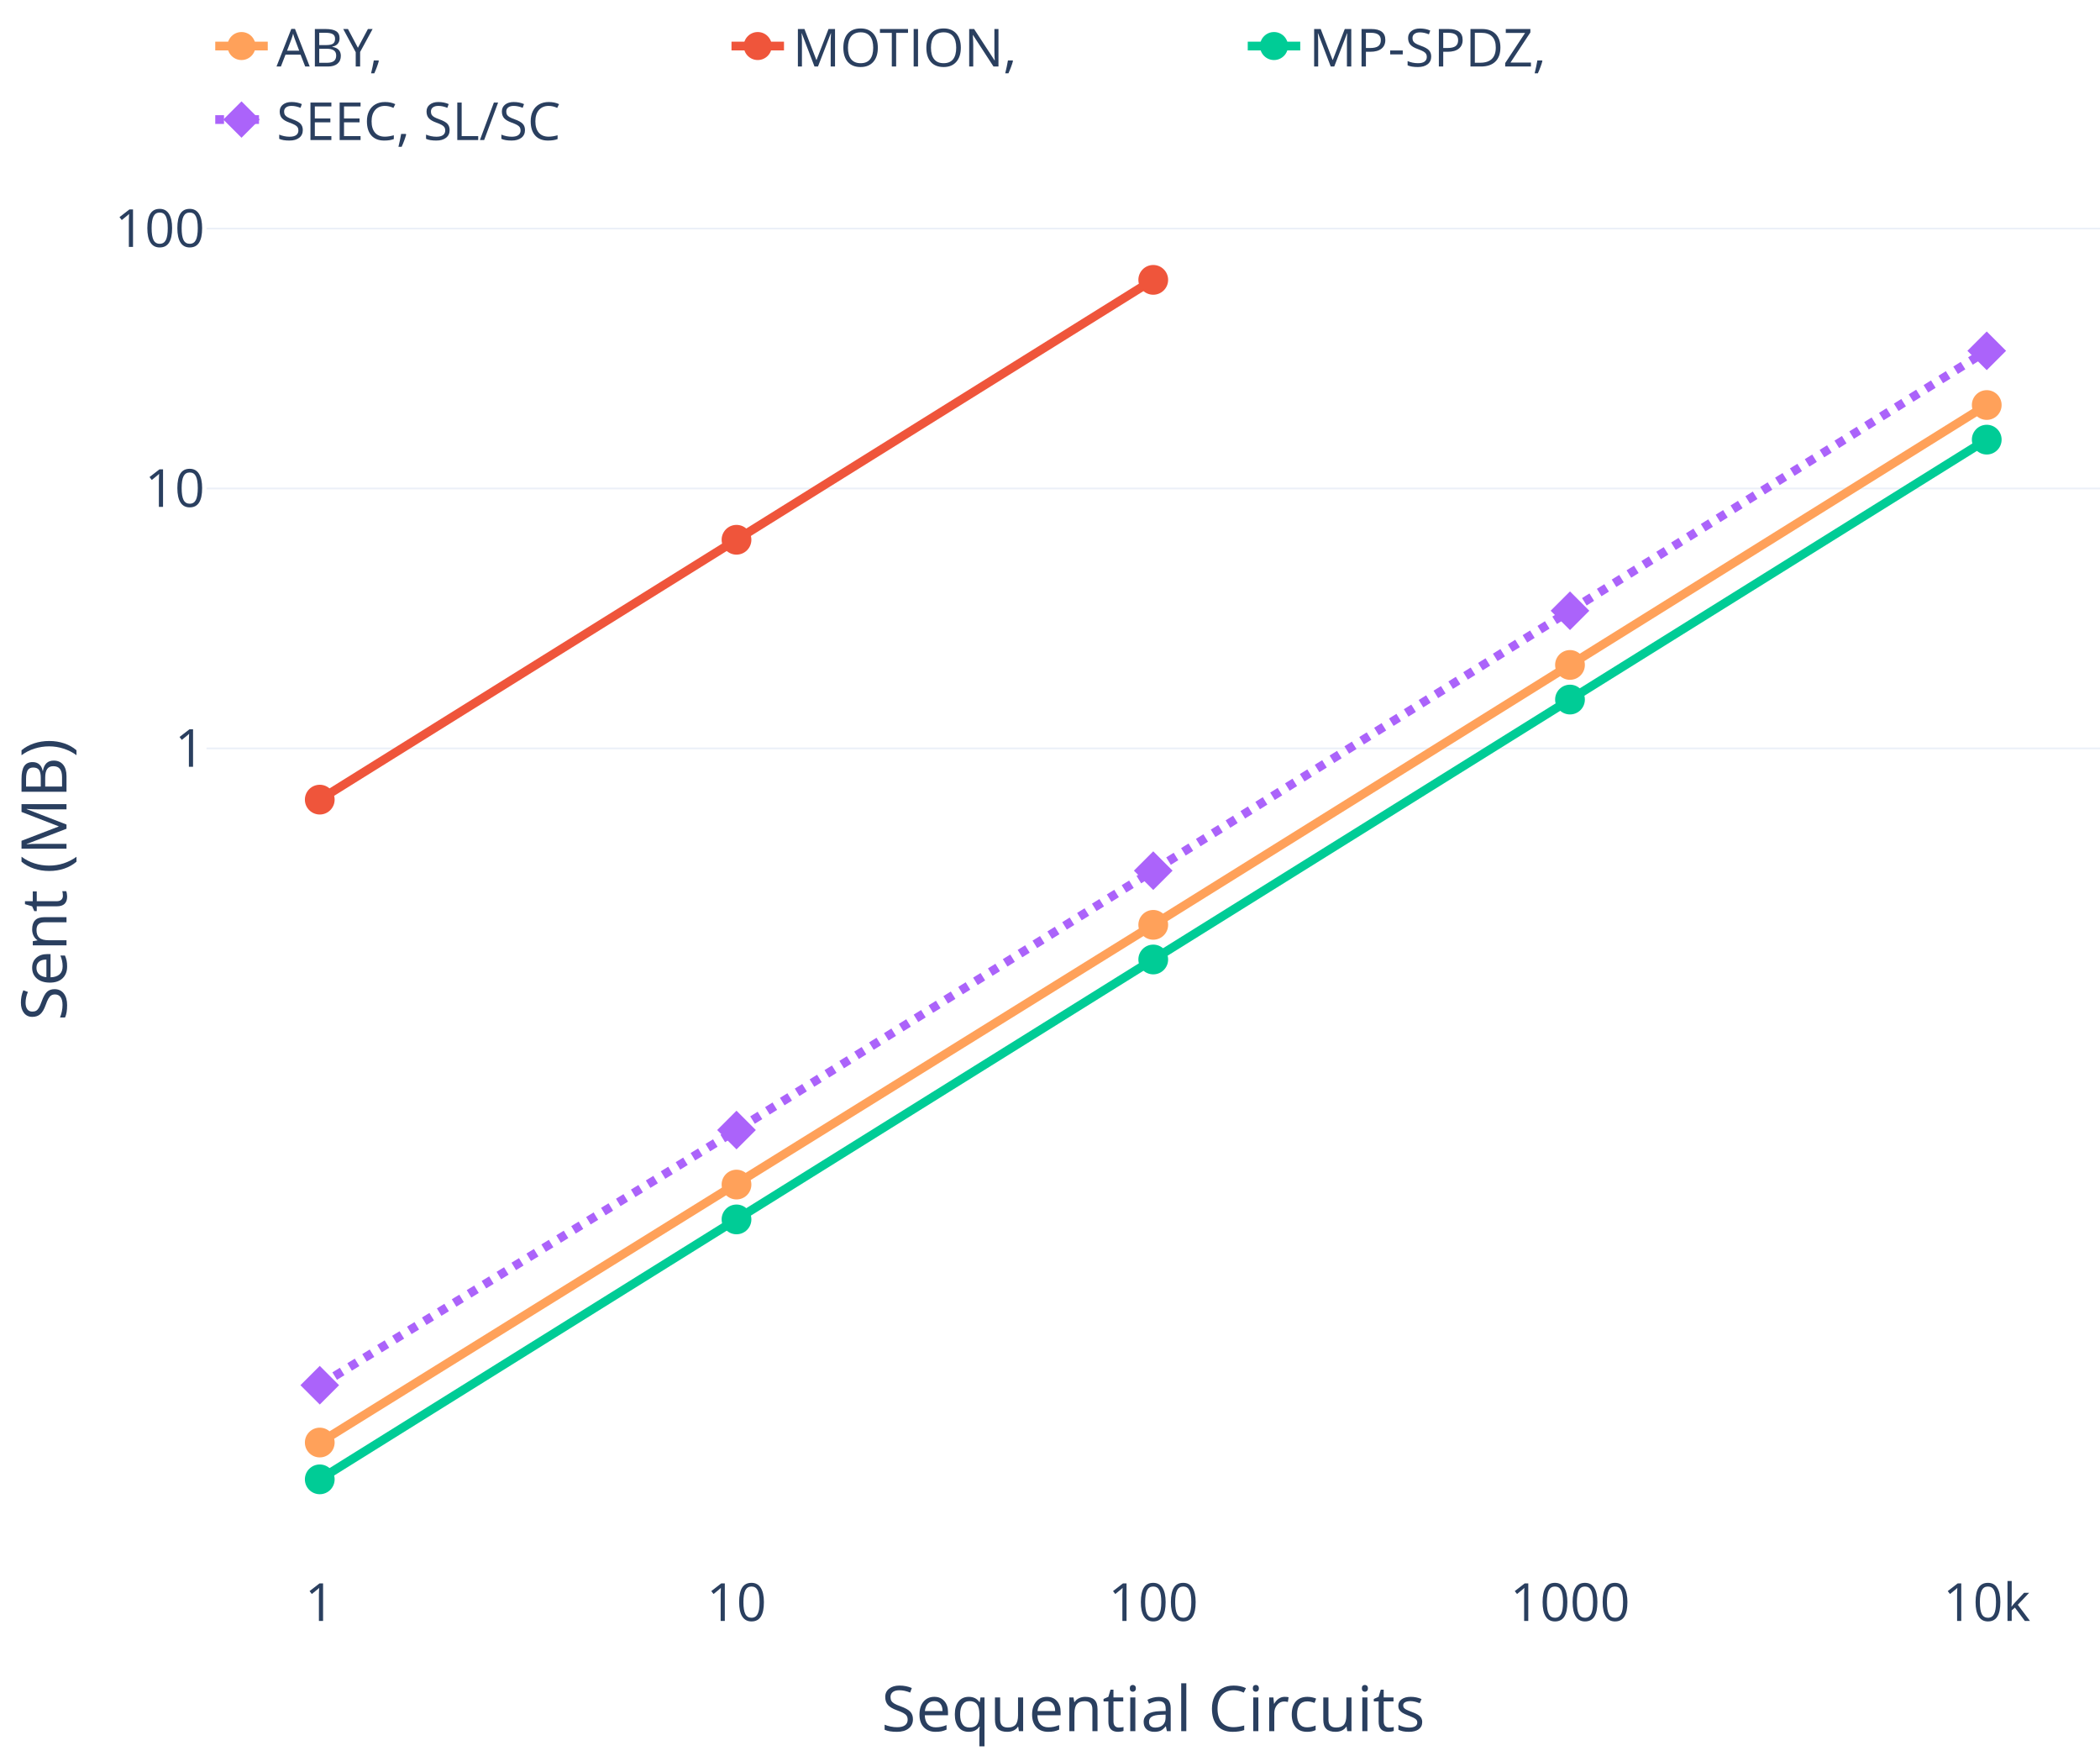
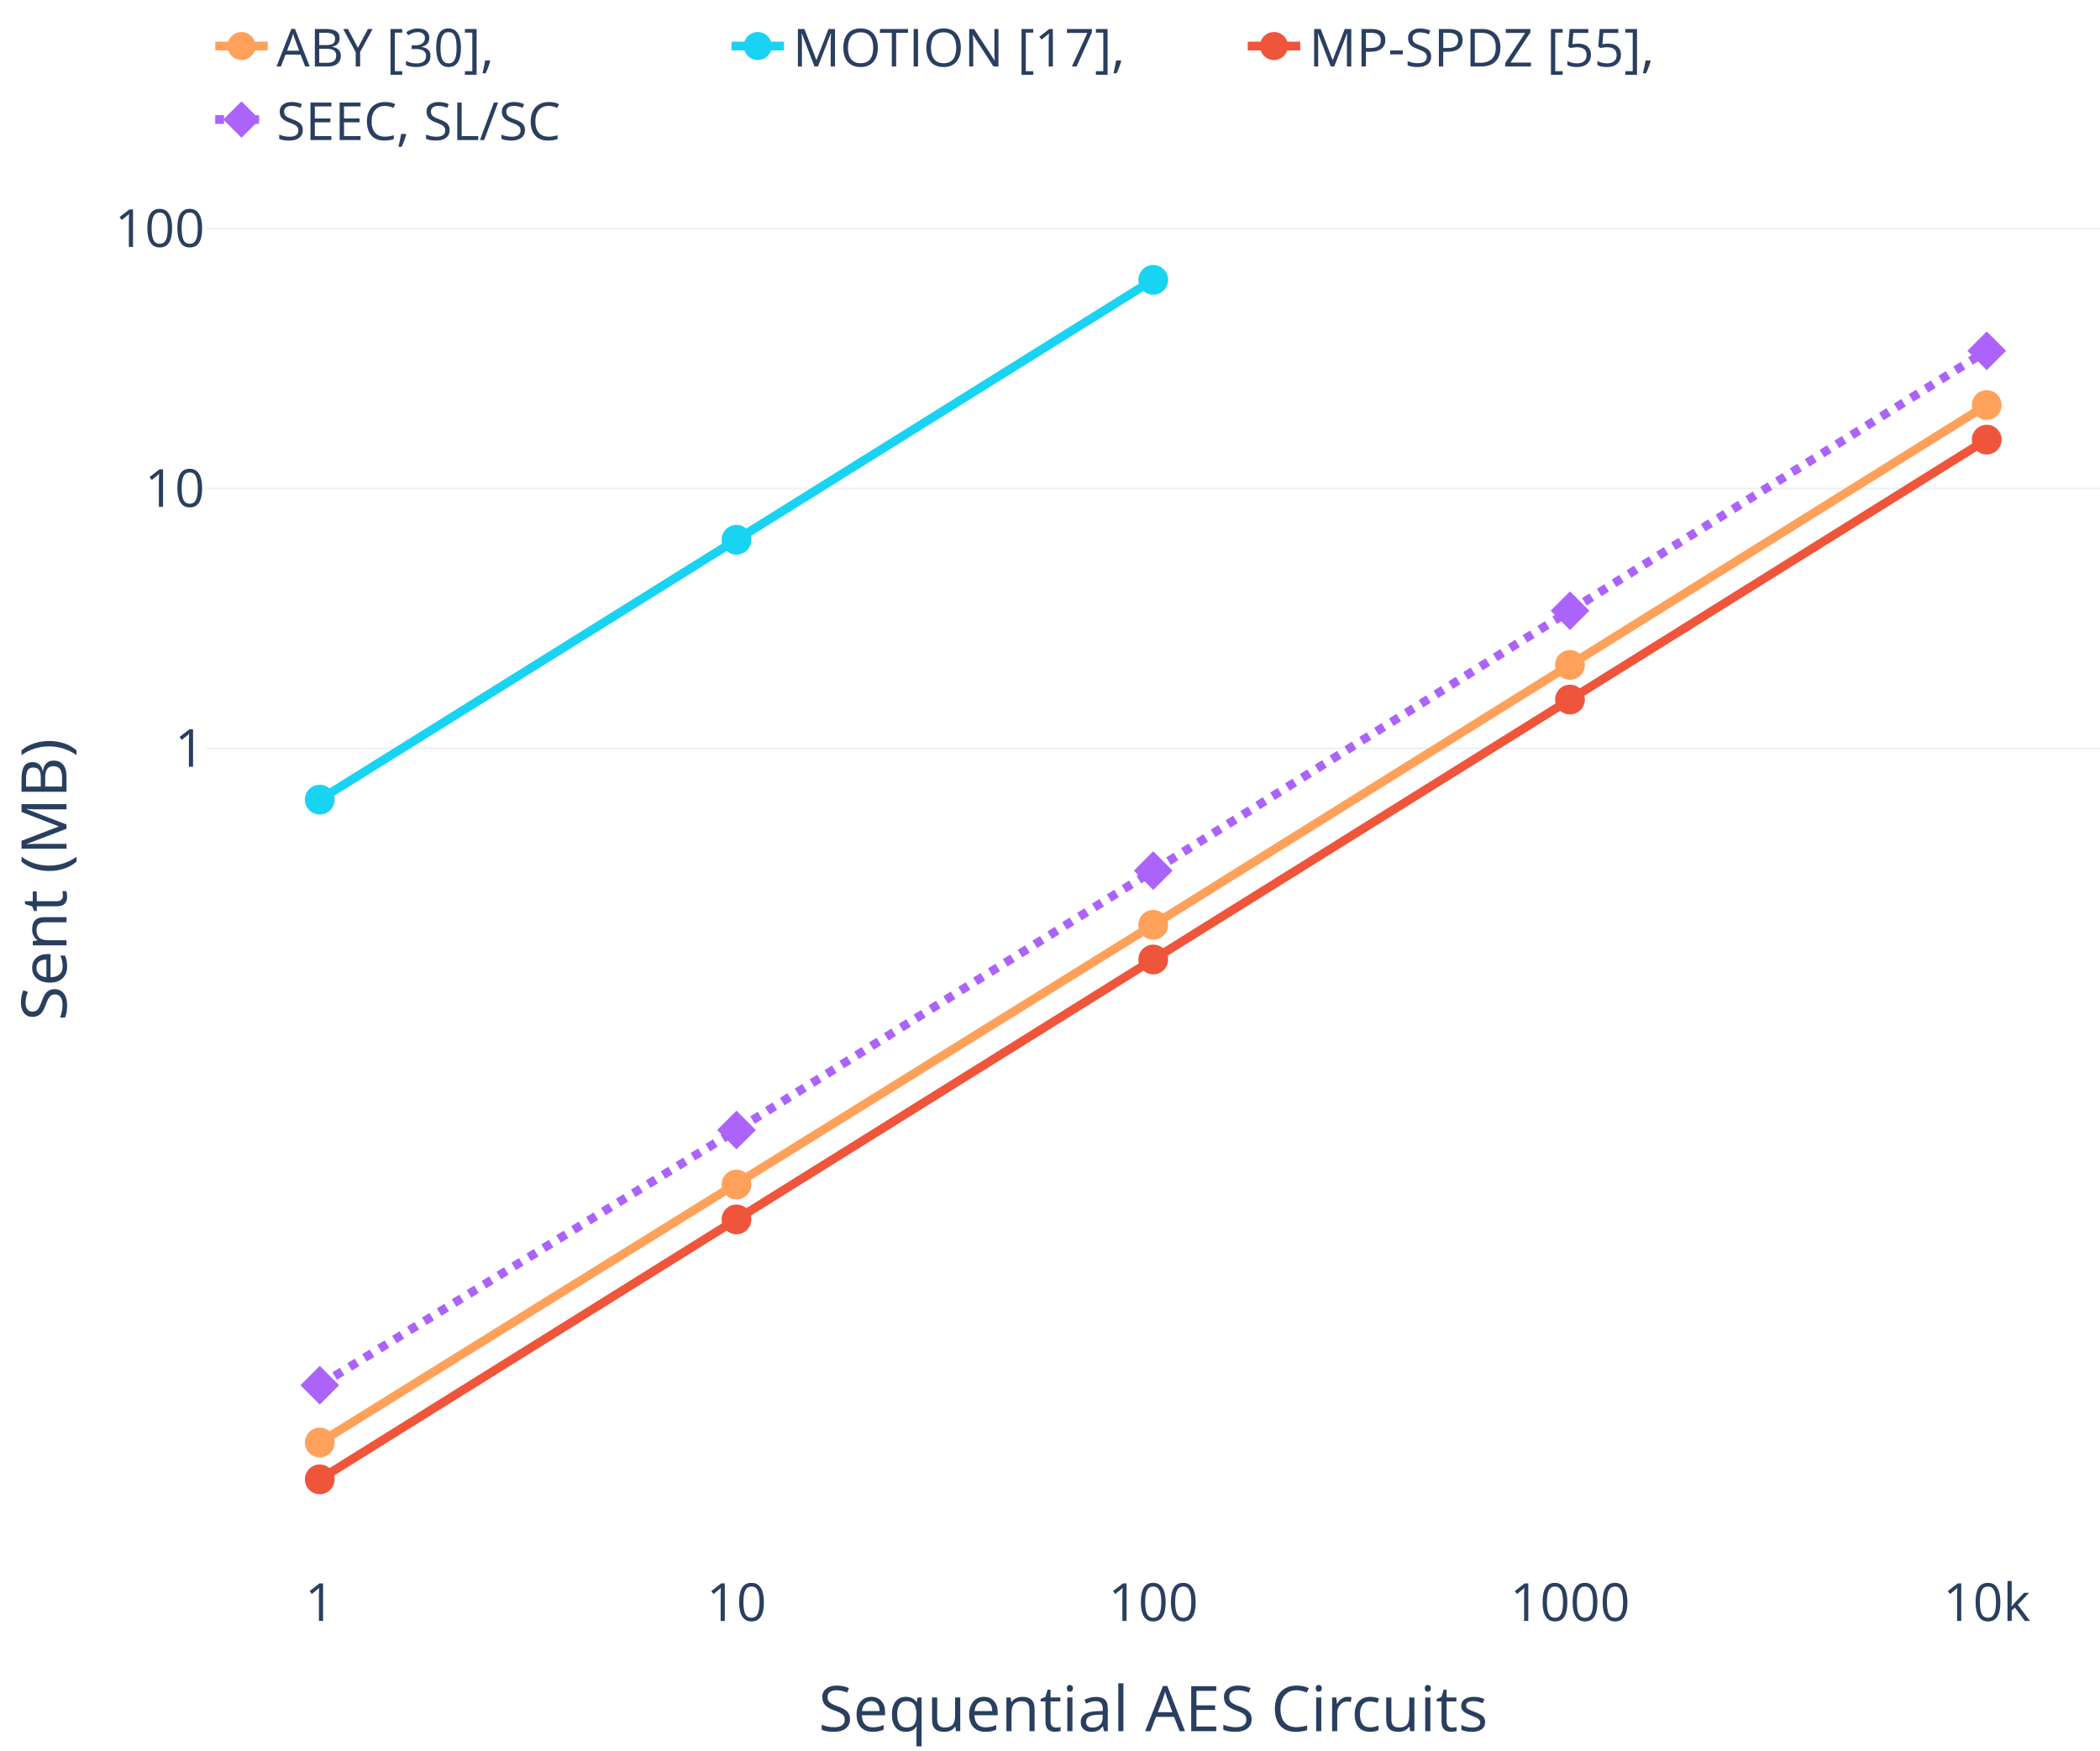
<svg xmlns="http://www.w3.org/2000/svg" class="main-svg" width="1200" height="1000" style="" viewBox="0 0 1200 1000">
  <rect x="0" y="0" width="1200" height="1000" style="fill: rgb(255, 255, 255); fill-opacity: 1;" />
-   <defs id="defs-11ca6d">
+   <defs id="defs-9e1a3a">
    <g class="clips">
-       <clipPath id="clip11ca6dxyplot" class="plotclip">
+       <clipPath id="clip9e1a3axyplot" class="plotclip">
        <rect width="1082" height="785" />
      </clipPath>
-       <clipPath class="axesclip" id="clip11ca6dx">
+       <clipPath class="axesclip" id="clip9e1a3ax">
        <rect x="118" y="0" width="1082" height="1000" />
      </clipPath>
-       <clipPath class="axesclip" id="clip11ca6dy">
+       <clipPath class="axesclip" id="clip9e1a3ay">
        <rect x="0" y="110" width="1200" height="785" />
      </clipPath>
-       <clipPath class="axesclip" id="clip11ca6dxy">
+       <clipPath class="axesclip" id="clip9e1a3axy">
        <rect x="118" y="110" width="1082" height="785" />
      </clipPath>
    </g>
    <g class="gradients" />
    <g class="patterns" />
  </defs>
  <g class="bglayer" />
  <g class="layer-below">
    <g class="imagelayer" />
    <g class="shapelayer" />
  </g>
  <g class="cartesianlayer">
    <g class="subplot xy">
      <g class="layer-subplot">
        <g class="shapelayer" />
        <g class="imagelayer" />
      </g>
      <g class="minor-gridlayer">
        <g class="x" />
        <g class="y" />
      </g>
      <g class="gridlayer">
        <g class="x" />
        <g class="y">
          <path class="ygrid crisp" transform="translate(0,427.55)" d="M118,0h1082" style="stroke: rgb(235, 240, 248); stroke-opacity: 1; stroke-width: 1px;" />
          <path class="ygrid crisp" transform="translate(0,279.06)" d="M118,0h1082" style="stroke: rgb(235, 240, 248); stroke-opacity: 1; stroke-width: 1px;" />
          <path class="ygrid crisp" transform="translate(0,130.57)" d="M118,0h1082" style="stroke: rgb(235, 240, 248); stroke-opacity: 1; stroke-width: 1px;" />
        </g>
      </g>
      <g class="zerolinelayer" />
      <path class="xlines-below" />
      <path class="ylines-below" />
      <g class="overlines-below" />
      <g class="xaxislayer-below" />
      <g class="yaxislayer-below" />
      <g class="overaxes-below" />
-       <g class="plot" transform="translate(118,110)" clip-path="url(#clip11ca6dxyplot)">
+       <g class="plot" transform="translate(118,110)" clip-path="url(#clip9e1a3axyplot)">
        <g class="scatterlayer mlayer">
-           <g class="trace scatter trace62f014" style="stroke-miterlimit: 2; opacity: 1;">
+           <g class="trace scatter tracedf1d95" style="stroke-miterlimit: 2; opacity: 1;">
            <g class="fills" />
            <g class="errorbars" />
            <g class="lines">
              <path class="js-line" d="M64.72,714.1L541,418.35L779.14,269.87L1017.28,121.39" style="vector-effect: none; fill: none; stroke: rgb(255, 161, 90); stroke-opacity: 1; stroke-width: 5px; opacity: 1;" />
            </g>
            <g class="points">
              <path class="point" transform="translate(64.72,714.1)" d="M8.5,0A8.5,8.5 0 1,1 0,-8.5A8.5,8.5 0 0,1 8.5,0Z" style="opacity: 1; stroke-width: 0px; fill: rgb(255, 161, 90); fill-opacity: 1;" />
              <path class="point" transform="translate(302.86,566.73)" d="M8.5,0A8.5,8.5 0 1,1 0,-8.5A8.5,8.5 0 0,1 8.5,0Z" style="opacity: 1; stroke-width: 0px; fill: rgb(255, 161, 90); fill-opacity: 1;" />
              <path class="point" transform="translate(541,418.35)" d="M8.5,0A8.5,8.5 0 1,1 0,-8.5A8.5,8.5 0 0,1 8.5,0Z" style="opacity: 1; stroke-width: 0px; fill: rgb(255, 161, 90); fill-opacity: 1;" />
              <path class="point" transform="translate(779.14,269.87)" d="M8.5,0A8.5,8.5 0 1,1 0,-8.5A8.5,8.5 0 0,1 8.5,0Z" style="opacity: 1; stroke-width: 0px; fill: rgb(255, 161, 90); fill-opacity: 1;" />
              <path class="point" transform="translate(1017.28,121.39)" d="M8.5,0A8.5,8.5 0 1,1 0,-8.5A8.5,8.5 0 0,1 8.5,0Z" style="opacity: 1; stroke-width: 0px; fill: rgb(255, 161, 90); fill-opacity: 1;" />
            </g>
            <g class="text" />
          </g>
-           <g class="trace scatter tracee00450" style="stroke-miterlimit: 2; opacity: 1;">
-             <g class="fills" />
-             <g class="errorbars" />
-             <g class="lines">
-               <path class="js-line" d="M64.72,346.82L541,49.88" style="vector-effect: none; fill: none; stroke: rgb(239, 85, 59); stroke-opacity: 1; stroke-width: 5px; opacity: 1;" />
-             </g>
-             <g class="points">
-               <path class="point" transform="translate(64.72,346.82)" d="M8.5,0A8.5,8.5 0 1,1 0,-8.5A8.5,8.5 0 0,1 8.5,0Z" style="opacity: 1; stroke-width: 0px; fill: rgb(239, 85, 59); fill-opacity: 1;" />
-               <path class="point" transform="translate(302.86,198.36)" d="M8.5,0A8.5,8.5 0 1,1 0,-8.5A8.5,8.5 0 0,1 8.5,0Z" style="opacity: 1; stroke-width: 0px; fill: rgb(239, 85, 59); fill-opacity: 1;" />
-               <path class="point" transform="translate(541,49.88)" d="M8.5,0A8.5,8.5 0 1,1 0,-8.5A8.5,8.5 0 0,1 8.5,0Z" style="opacity: 1; stroke-width: 0px; fill: rgb(239, 85, 59); fill-opacity: 1;" />
-             </g>
-             <g class="text" />
-           </g>
-           <g class="trace scatter trace817015" style="stroke-miterlimit: 2; opacity: 1;">
-             <g class="fills" />
-             <g class="errorbars" />
-             <g class="lines">
-               <path class="js-line" d="M64.72,735.13L1017.28,141.16" style="vector-effect: none; fill: none; stroke: rgb(0, 204, 150); stroke-opacity: 1; stroke-width: 5px; opacity: 1;" />
-             </g>
-             <g class="points">
-               <path class="point" transform="translate(64.72,735.13)" d="M8.5,0A8.5,8.5 0 1,1 0,-8.5A8.5,8.5 0 0,1 8.5,0Z" style="opacity: 1; stroke-width: 0px; fill: rgb(0, 204, 150); fill-opacity: 1;" />
-               <path class="point" transform="translate(302.86,586.63)" d="M8.5,0A8.5,8.5 0 1,1 0,-8.5A8.5,8.5 0 0,1 8.5,0Z" style="opacity: 1; stroke-width: 0px; fill: rgb(0, 204, 150); fill-opacity: 1;" />
-               <path class="point" transform="translate(541,438.14)" d="M8.5,0A8.5,8.5 0 1,1 0,-8.5A8.5,8.5 0 0,1 8.5,0Z" style="opacity: 1; stroke-width: 0px; fill: rgb(0, 204, 150); fill-opacity: 1;" />
-               <path class="point" transform="translate(779.14,289.65)" d="M8.5,0A8.5,8.5 0 1,1 0,-8.5A8.5,8.5 0 0,1 8.5,0Z" style="opacity: 1; stroke-width: 0px; fill: rgb(0, 204, 150); fill-opacity: 1;" />
-               <path class="point" transform="translate(1017.28,141.16)" d="M8.5,0A8.5,8.5 0 1,1 0,-8.5A8.5,8.5 0 0,1 8.5,0Z" style="opacity: 1; stroke-width: 0px; fill: rgb(0, 204, 150); fill-opacity: 1;" />
-             </g>
-             <g class="text" />
-           </g>
-           <g class="trace scatter trace34578d" style="stroke-miterlimit: 2; opacity: 1;">
+           <g class="trace scatter trace247883" style="stroke-miterlimit: 2; opacity: 1;">
+             <g class="fills" />
+             <g class="errorbars" />
+             <g class="lines">
+               <path class="js-line" d="M64.72,346.82L541,49.88" style="vector-effect: none; fill: none; stroke: rgb(25, 211, 243); stroke-opacity: 1; stroke-width: 5px; opacity: 1;" />
+             </g>
+             <g class="points">
+               <path class="point" transform="translate(64.72,346.82)" d="M8.5,0A8.5,8.5 0 1,1 0,-8.5A8.5,8.5 0 0,1 8.5,0Z" style="opacity: 1; stroke-width: 0px; fill: rgb(25, 211, 243); fill-opacity: 1;" />
+               <path class="point" transform="translate(302.86,198.36)" d="M8.5,0A8.5,8.5 0 1,1 0,-8.5A8.5,8.5 0 0,1 8.5,0Z" style="opacity: 1; stroke-width: 0px; fill: rgb(25, 211, 243); fill-opacity: 1;" />
+               <path class="point" transform="translate(541,49.88)" d="M8.5,0A8.5,8.5 0 1,1 0,-8.5A8.5,8.5 0 0,1 8.5,0Z" style="opacity: 1; stroke-width: 0px; fill: rgb(25, 211, 243); fill-opacity: 1;" />
+             </g>
+             <g class="text" />
+           </g>
+           <g class="trace scatter trace7a8371" style="stroke-miterlimit: 2; opacity: 1;">
+             <g class="fills" />
+             <g class="errorbars" />
+             <g class="lines">
+               <path class="js-line" d="M64.72,735.13L1017.28,141.16" style="vector-effect: none; fill: none; stroke: rgb(239, 85, 59); stroke-opacity: 1; stroke-width: 5px; opacity: 1;" />
+             </g>
+             <g class="points">
+               <path class="point" transform="translate(64.72,735.13)" d="M8.5,0A8.5,8.5 0 1,1 0,-8.5A8.5,8.5 0 0,1 8.5,0Z" style="opacity: 1; stroke-width: 0px; fill: rgb(239, 85, 59); fill-opacity: 1;" />
+               <path class="point" transform="translate(302.86,586.63)" d="M8.5,0A8.5,8.5 0 1,1 0,-8.5A8.5,8.5 0 0,1 8.5,0Z" style="opacity: 1; stroke-width: 0px; fill: rgb(239, 85, 59); fill-opacity: 1;" />
+               <path class="point" transform="translate(541,438.14)" d="M8.5,0A8.5,8.5 0 1,1 0,-8.5A8.5,8.5 0 0,1 8.5,0Z" style="opacity: 1; stroke-width: 0px; fill: rgb(239, 85, 59); fill-opacity: 1;" />
+               <path class="point" transform="translate(779.14,289.65)" d="M8.5,0A8.5,8.5 0 1,1 0,-8.5A8.5,8.5 0 0,1 8.5,0Z" style="opacity: 1; stroke-width: 0px; fill: rgb(239, 85, 59); fill-opacity: 1;" />
+               <path class="point" transform="translate(1017.28,141.16)" d="M8.5,0A8.5,8.5 0 1,1 0,-8.5A8.5,8.5 0 0,1 8.5,0Z" style="opacity: 1; stroke-width: 0px; fill: rgb(239, 85, 59); fill-opacity: 1;" />
+             </g>
+             <g class="text" />
+           </g>
+           <g class="trace scatter trace87d50b" style="stroke-miterlimit: 2; opacity: 1;">
            <g class="fills" />
            <g class="errorbars" />
            <g class="lines">
              <path class="js-line" d="M64.72,681.35L302.86,535.58L541,387.39L1017.28,90.42" style="vector-effect: none; fill: none; stroke: rgb(171, 99, 250); stroke-opacity: 1; stroke-dasharray: 5px, 5px; stroke-width: 5px; opacity: 1;" />
            </g>
            <g class="points">
              <path class="point" transform="translate(64.72,681.35)" d="M11.05,0L0,11.05L-11.05,0L0,-11.05Z" style="opacity: 1; stroke-width: 0px; fill: rgb(171, 99, 250); fill-opacity: 1;" />
              <path class="point" transform="translate(302.86,535.58)" d="M11.05,0L0,11.05L-11.05,0L0,-11.05Z" style="opacity: 1; stroke-width: 0px; fill: rgb(171, 99, 250); fill-opacity: 1;" />
              <path class="point" transform="translate(541,387.39)" d="M11.05,0L0,11.05L-11.05,0L0,-11.05Z" style="opacity: 1; stroke-width: 0px; fill: rgb(171, 99, 250); fill-opacity: 1;" />
              <path class="point" transform="translate(779.14,238.91)" d="M11.05,0L0,11.05L-11.05,0L0,-11.05Z" style="opacity: 1; stroke-width: 0px; fill: rgb(171, 99, 250); fill-opacity: 1;" />
              <path class="point" transform="translate(1017.28,90.42)" d="M11.05,0L0,11.05L-11.05,0L0,-11.05Z" style="opacity: 1; stroke-width: 0px; fill: rgb(171, 99, 250); fill-opacity: 1;" />
            </g>
            <g class="text" />
          </g>
        </g>
      </g>
      <g class="overplot" />
      <path class="xlines-above crisp" d="M0,0" style="fill: none;" />
      <path class="ylines-above crisp" d="M0,0" style="fill: none;" />
      <g class="overlines-above" />
      <g class="xaxislayer-above">
        <g class="xtick">
          <text text-anchor="middle" x="0" y="926" transform="translate(182.72,0)" style="font-family: 'Open Sans', verdana, arial, sans-serif; font-size: 30px; fill: rgb(42, 63, 95); fill-opacity: 1; white-space: pre; opacity: 1;">1</text>
        </g>
        <g class="xtick">
          <text text-anchor="middle" x="0" y="926" style="font-family: 'Open Sans', verdana, arial, sans-serif; font-size: 30px; fill: rgb(42, 63, 95); fill-opacity: 1; white-space: pre; opacity: 1;" transform="translate(420.86,0)">10</text>
        </g>
        <g class="xtick">
          <text text-anchor="middle" x="0" y="926" style="font-family: 'Open Sans', verdana, arial, sans-serif; font-size: 30px; fill: rgb(42, 63, 95); fill-opacity: 1; white-space: pre; opacity: 1;" transform="translate(659,0)">100</text>
        </g>
        <g class="xtick">
          <text text-anchor="middle" x="0" y="926" style="font-family: 'Open Sans', verdana, arial, sans-serif; font-size: 30px; fill: rgb(42, 63, 95); fill-opacity: 1; white-space: pre; opacity: 1;" transform="translate(897.14,0)">1000</text>
        </g>
        <g class="xtick">
          <text text-anchor="middle" x="0" y="926" style="font-family: 'Open Sans', verdana, arial, sans-serif; font-size: 30px; fill: rgb(42, 63, 95); fill-opacity: 1; white-space: pre; opacity: 1;" transform="translate(1135.28,0)">10k</text>
        </g>
      </g>
      <g class="yaxislayer-above">
        <g class="ytick">
          <text text-anchor="end" x="117" y="10.5" transform="translate(0,427.55)" style="font-family: 'Open Sans', verdana, arial, sans-serif; font-size: 30px; fill: rgb(42, 63, 95); fill-opacity: 1; white-space: pre; opacity: 1;">1</text>
        </g>
        <g class="ytick">
          <text text-anchor="end" x="117" y="10.5" style="font-family: 'Open Sans', verdana, arial, sans-serif; font-size: 30px; fill: rgb(42, 63, 95); fill-opacity: 1; white-space: pre; opacity: 1;" transform="translate(0,279.06)">10</text>
        </g>
        <g class="ytick">
          <text text-anchor="end" x="117" y="10.5" style="font-family: 'Open Sans', verdana, arial, sans-serif; font-size: 30px; fill: rgb(42, 63, 95); fill-opacity: 1; white-space: pre; opacity: 1;" transform="translate(0,130.57)">100</text>
        </g>
      </g>
      <g class="overaxes-above" />
    </g>
  </g>
  <g class="polarlayer" />
  <g class="smithlayer" />
  <g class="ternarylayer" />
  <g class="geolayer" />
  <g class="funnelarealayer" />
  <g class="pielayer" />
  <g class="iciclelayer" />
  <g class="treemaplayer" />
  <g class="sunburstlayer" />
  <g class="glimages" />
-   <defs id="topdefs-11ca6d">
+   <defs id="topdefs-9e1a3a">
    <g class="clips" />
-     <clipPath id="legend11ca6d">
+     <clipPath id="legend9e1a3a">
      <rect width="885" height="94" x="0" y="0" />
    </clipPath>
  </defs>
  <g class="layer-above">
    <g class="imagelayer" />
    <g class="shapelayer" />
  </g>
  <g class="infolayer">
    <g class="legend" pointer-events="all" transform="translate(118,0.3)">
      <rect class="bg" shape-rendering="crispEdges" width="885" height="94" x="0" y="0" style="stroke: rgb(68, 68, 68); stroke-opacity: 1; fill: rgb(255, 255, 255); fill-opacity: 1; stroke-width: 0px;" />
-       <g class="scrollbox" transform="" clip-path="url(#legend11ca6d)">
+       <g class="scrollbox" transform="" clip-path="url(#legend9e1a3a)">
        <g class="groups" transform="">
          <g class="traces" transform="translate(0,26)" style="opacity: 1;">
-             <text class="legendtext" text-anchor="start" x="40" y="11.7" style="font-family: 'Open Sans', verdana, arial, sans-serif; font-size: 30px; fill: rgb(42, 63, 95); fill-opacity: 1; white-space: pre;">ABY, </text>
+             <text class="legendtext" text-anchor="start" x="40" y="11.7" style="font-family: 'Open Sans', verdana, arial, sans-serif; font-size: 30px; fill: rgb(42, 63, 95); fill-opacity: 1; white-space: pre;">ABY [30], </text>
            <g class="layers" style="opacity: 1;">
              <g class="legendfill" />
              <g class="legendlines">
                <path class="js-line" d="M5,0h30" style="fill: none; stroke: rgb(255, 161, 90); stroke-opacity: 1; stroke-width: 5px;" />
              </g>
              <g class="legendsymbols">
                <g class="legendpoints">
                  <path class="scatterpts" transform="translate(20,0)" d="M8,0A8,8 0 1,1 0,-8A8,8 0 0,1 8,0Z" style="opacity: 1; stroke-width: 0px; fill: rgb(255, 161, 90); fill-opacity: 1;" />
                </g>
              </g>
            </g>
            <rect class="legendtoggle" x="0" y="-21" width="292.5" height="42" style="fill: rgb(0, 0, 0); fill-opacity: 0;" />
          </g>
        </g>
        <g class="groups" transform="translate(295,0)">
          <g class="traces" transform="translate(0,26)" style="opacity: 1;">
-             <text class="legendtext" text-anchor="start" x="40" y="11.7" style="font-family: 'Open Sans', verdana, arial, sans-serif; font-size: 30px; fill: rgb(42, 63, 95); fill-opacity: 1; white-space: pre;">MOTION, </text>
+             <text class="legendtext" text-anchor="start" x="40" y="11.7" style="font-family: 'Open Sans', verdana, arial, sans-serif; font-size: 30px; fill: rgb(42, 63, 95); fill-opacity: 1; white-space: pre;">MOTION [17], </text>
+             <g class="layers" style="opacity: 1;">
+               <g class="legendfill" />
+               <g class="legendlines">
+                 <path class="js-line" d="M5,0h30" style="fill: none; stroke: rgb(25, 211, 243); stroke-opacity: 1; stroke-width: 5px;" />
+               </g>
+               <g class="legendsymbols">
+                 <g class="legendpoints">
+                   <path class="scatterpts" transform="translate(20,0)" d="M8,0A8,8 0 1,1 0,-8A8,8 0 0,1 8,0Z" style="opacity: 1; stroke-width: 0px; fill: rgb(25, 211, 243); fill-opacity: 1;" />
+                 </g>
+               </g>
+             </g>
+             <rect class="legendtoggle" x="0" y="-21" width="292.5" height="42" style="fill: rgb(0, 0, 0); fill-opacity: 0;" />
+           </g>
+         </g>
+         <g class="groups" transform="translate(590,0)">
+           <g class="traces" transform="translate(0,26)" style="opacity: 1;">
+             <text class="legendtext" text-anchor="start" x="40" y="11.7" style="font-family: 'Open Sans', verdana, arial, sans-serif; font-size: 30px; fill: rgb(42, 63, 95); fill-opacity: 1; white-space: pre;">MP-SPDZ [55], </text>
            <g class="layers" style="opacity: 1;">
              <g class="legendfill" />
              <g class="legendlines">
                <path class="js-line" d="M5,0h30" style="fill: none; stroke: rgb(239, 85, 59); stroke-opacity: 1; stroke-width: 5px;" />
              </g>
              <g class="legendsymbols">
                <g class="legendpoints">
                  <path class="scatterpts" transform="translate(20,0)" d="M8,0A8,8 0 1,1 0,-8A8,8 0 0,1 8,0Z" style="opacity: 1; stroke-width: 0px; fill: rgb(239, 85, 59); fill-opacity: 1;" />
-                 </g>
-               </g>
-             </g>
-             <rect class="legendtoggle" x="0" y="-21" width="292.5" height="42" style="fill: rgb(0, 0, 0); fill-opacity: 0;" />
-           </g>
-         </g>
-         <g class="groups" transform="translate(590,0)">
-           <g class="traces" transform="translate(0,26)" style="opacity: 1;">
-             <text class="legendtext" text-anchor="start" x="40" y="11.7" style="font-family: 'Open Sans', verdana, arial, sans-serif; font-size: 30px; fill: rgb(42, 63, 95); fill-opacity: 1; white-space: pre;">MP-SPDZ, </text>
-             <g class="layers" style="opacity: 1;">
-               <g class="legendfill" />
-               <g class="legendlines">
-                 <path class="js-line" d="M5,0h30" style="fill: none; stroke: rgb(0, 204, 150); stroke-opacity: 1; stroke-width: 5px;" />
-               </g>
-               <g class="legendsymbols">
-                 <g class="legendpoints">
-                   <path class="scatterpts" transform="translate(20,0)" d="M8,0A8,8 0 1,1 0,-8A8,8 0 0,1 8,0Z" style="opacity: 1; stroke-width: 0px; fill: rgb(0, 204, 150); fill-opacity: 1;" />
                </g>
              </g>
            </g>
            <rect class="legendtoggle" x="0" y="-21" width="292.5" height="42" style="fill: rgb(0, 0, 0); fill-opacity: 0;" />
          </g>
        </g>
        <g class="groups" transform="translate(0,42)">
          <g class="traces" transform="translate(0,26)" style="opacity: 1;">
            <text class="legendtext" text-anchor="start" x="40" y="11.7" style="font-family: 'Open Sans', verdana, arial, sans-serif; font-size: 30px; fill: rgb(42, 63, 95); fill-opacity: 1; white-space: pre;">SEEC, SL/SC</text>
            <g class="layers" style="opacity: 1;">
              <g class="legendfill" />
              <g class="legendlines">
                <path class="js-line" d="M5,0h30" style="fill: none; stroke: rgb(171, 99, 250); stroke-opacity: 1; stroke-dasharray: 5px, 5px; stroke-width: 5px;" />
              </g>
              <g class="legendsymbols">
                <g class="legendpoints">
                  <path class="scatterpts" transform="translate(20,0)" d="M10.4,0L0,10.4L-10.4,0L0,-10.4Z" style="opacity: 1; stroke-width: 0px; fill: rgb(171, 99, 250); fill-opacity: 1;" />
                </g>
              </g>
            </g>
            <rect class="legendtoggle" x="0" y="-21" width="292.5" height="42" style="fill: rgb(0, 0, 0); fill-opacity: 0;" />
          </g>
        </g>
      </g>
      <rect class="scrollbar" rx="20" ry="3" width="0" height="0" x="0" y="0" style="fill: rgb(128, 139, 164); fill-opacity: 1;" />
    </g>
    <g class="g-gtitle" />
    <g class="g-xtitle" transform="translate(0,-10.7)">
-       <text class="xtitle" x="659" y="999.7" text-anchor="middle" style="font-family: 'Open Sans', verdana, arial, sans-serif; font-size: 36px; fill: rgb(42, 63, 95); opacity: 1; font-weight: normal; white-space: pre;">Sequential Circuits</text>
+       <text class="xtitle" x="659" y="999.7" text-anchor="middle" style="font-family: 'Open Sans', verdana, arial, sans-serif; font-size: 36px; fill: rgb(42, 63, 95); opacity: 1; font-weight: normal; white-space: pre;">Sequential AES Circuits</text>
    </g>
    <g class="g-ytitle" transform="translate(37.16895,0)">
      <text class="ytitle" transform="rotate(-90,0.83125,502.5)" x="0.831" y="502.5" text-anchor="middle" style="font-family: 'Open Sans', verdana, arial, sans-serif; font-size: 36px; fill: rgb(42, 63, 95); opacity: 1; font-weight: normal; white-space: pre;">Sent (MB)</text>
    </g>
  </g>
</svg>
